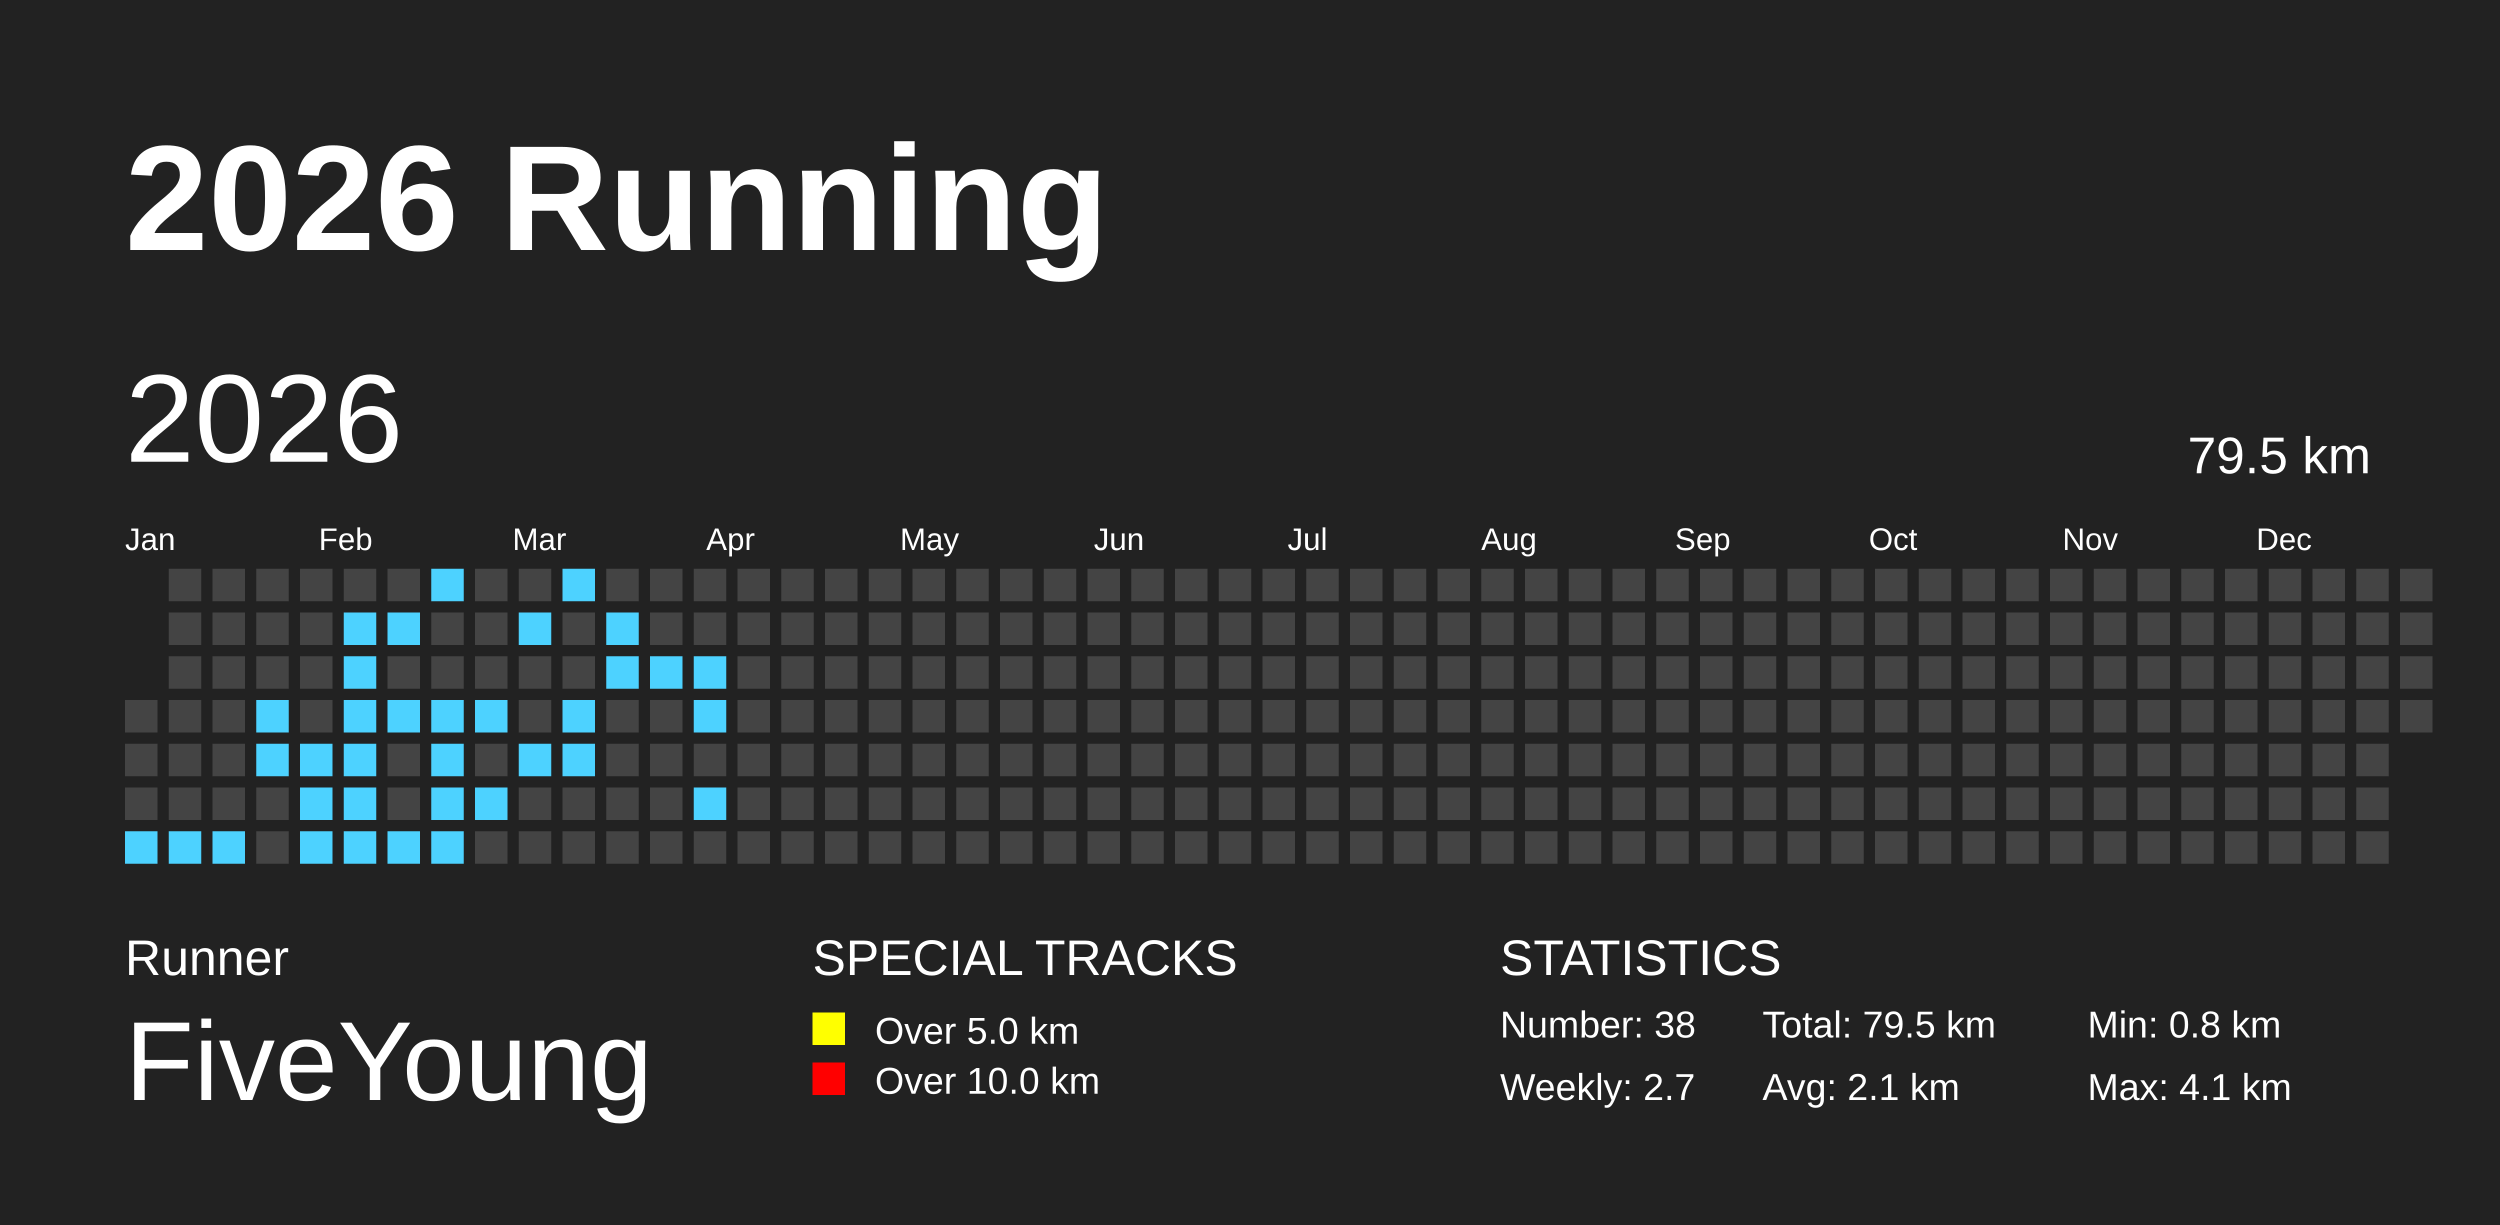
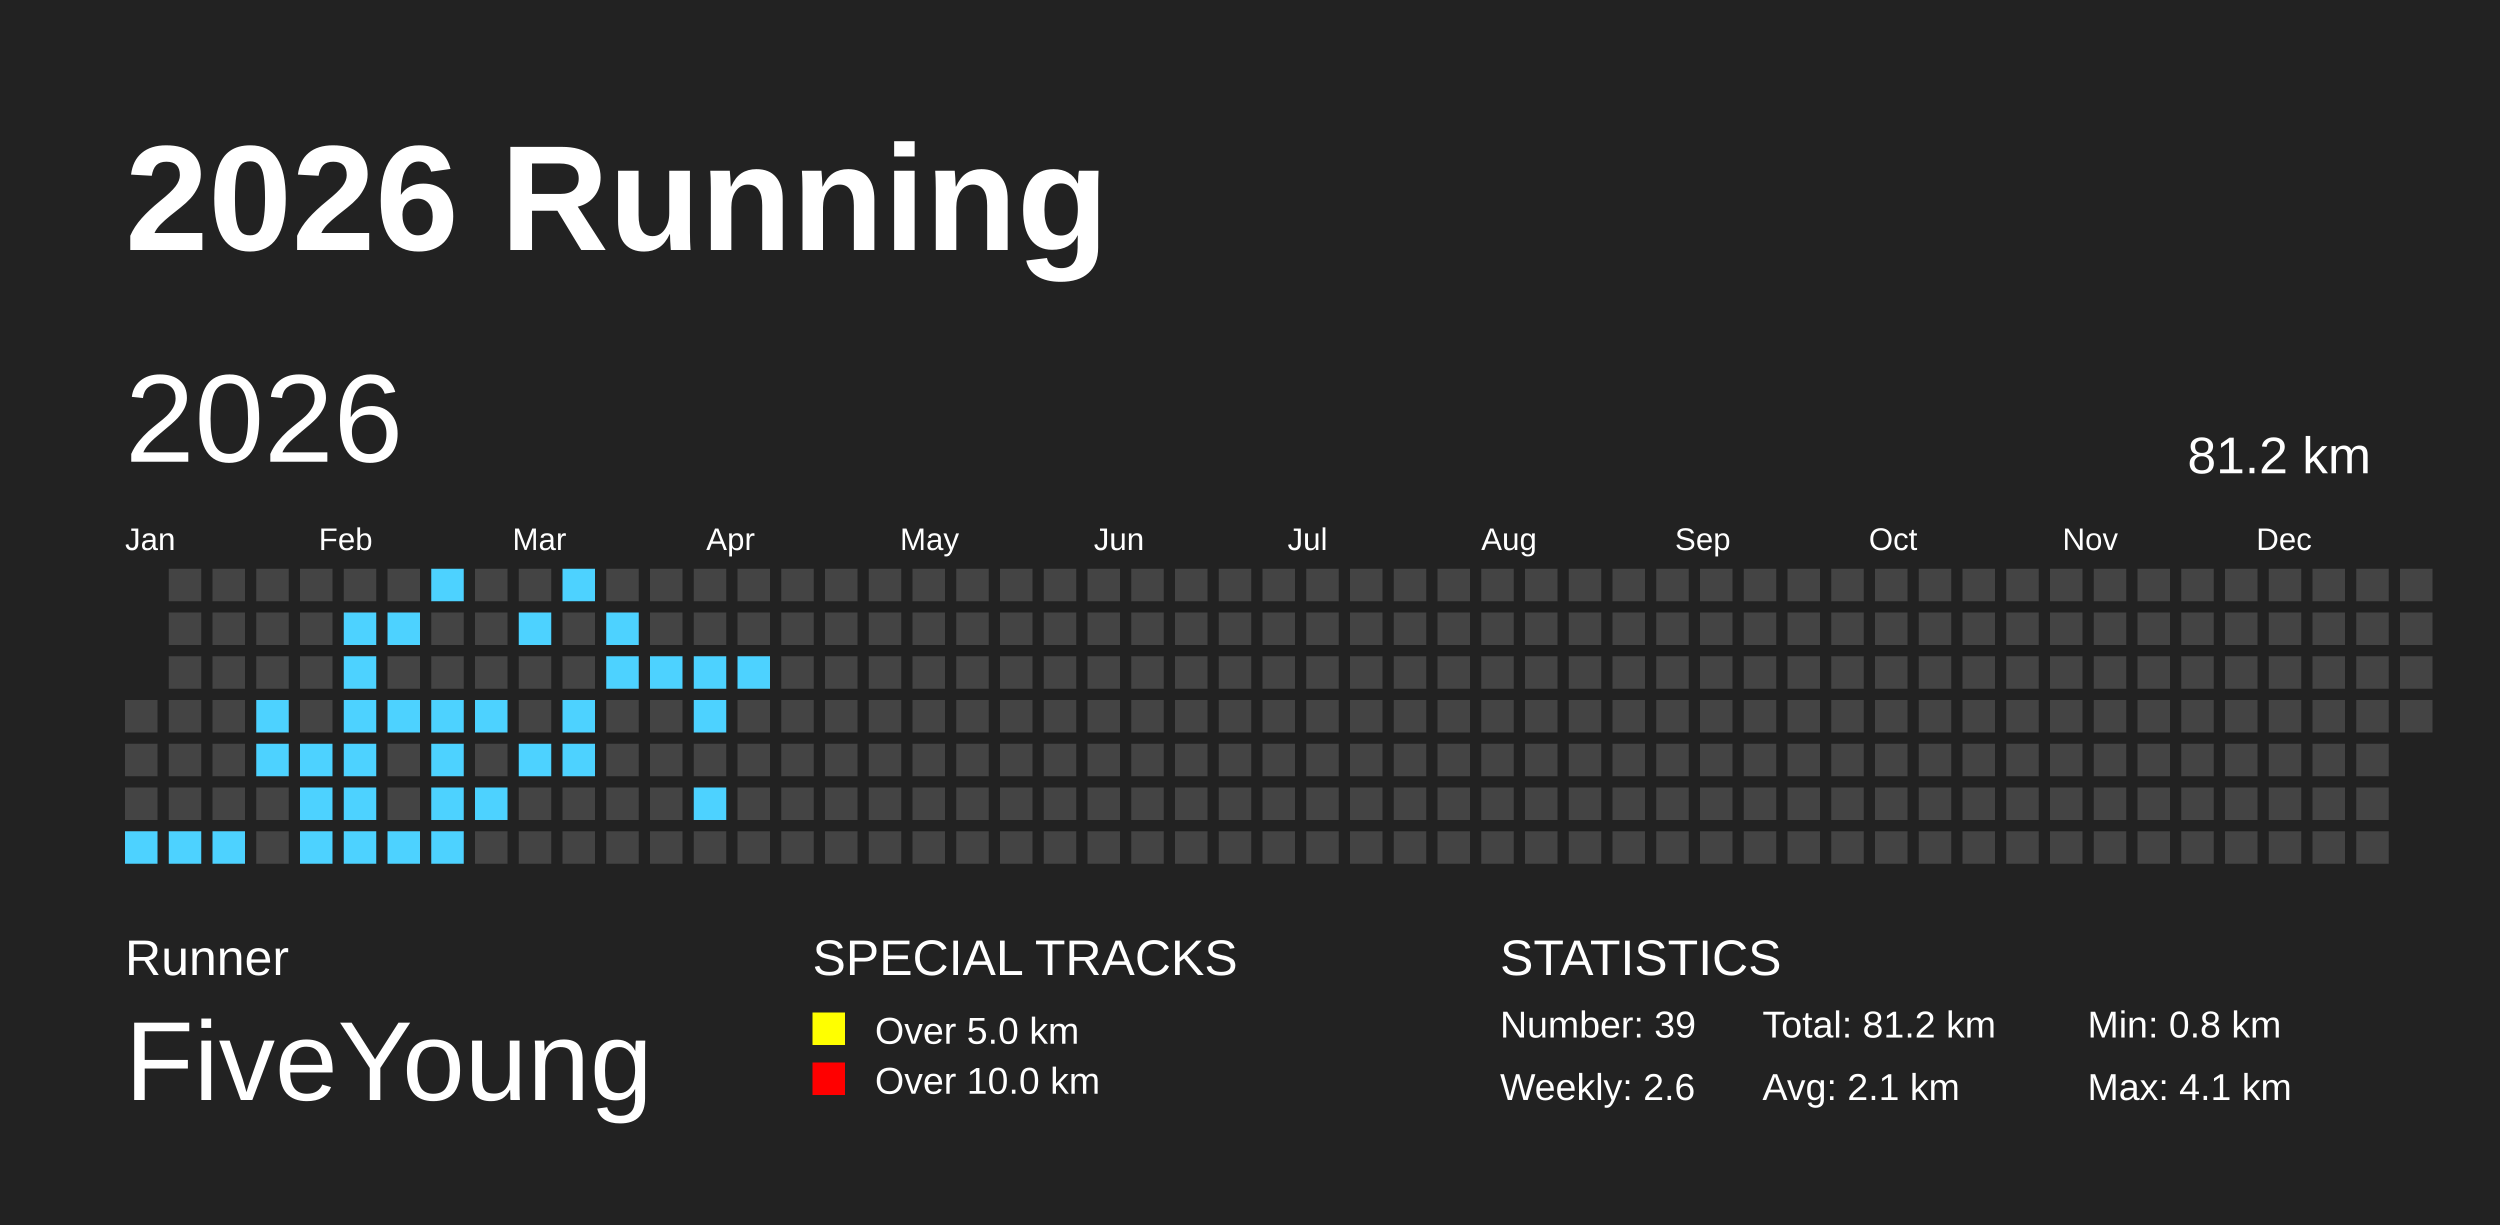
<svg xmlns="http://www.w3.org/2000/svg" baseProfile="full" height="98mm" version="1.1" viewBox="0,0,200,98" width="200mm">
  <defs />
  <rect fill="#222222" height="98" width="200" x="0" y="0" />
  <text fill="#FFFFFF" style="font-size:12px; font-family:Arial; font-weight:bold;" x="10" y="20">2026 Running</text>
  <text fill="#FFFFFF" style="font-size:4px; font-family:Arial" x="10" y="78">Runner</text>
  <text fill="#FFFFFF" style="font-size:9px; font-family:Arial" x="10" y="88">FiveYoung</text>
  <text fill="#FFFFFF" style="font-size:4px; font-family:Arial" x="65" y="78">SPECIAL TRACKS</text>
  <rect fill="yellow" height="2.6" width="2.6" x="65" y="81" />
  <text fill="#FFFFFF" style="font-size:3px; font-family:Arial" x="70" y="83.5">Over 5.0 km</text>
  <rect fill="red" height="2.6" width="2.6" x="65" y="85" />
  <text fill="#FFFFFF" style="font-size:3px; font-family:Arial" x="70" y="87.5">Over 10.0 km</text>
  <text fill="#FFFFFF" style="font-size:4px; font-family:Arial" x="120" y="78">STATISTICS</text>
-   <text fill="#FFFFFF" style="font-size:3px; font-family:Arial" x="120" y="83">Number: 38</text>
-   <text fill="#FFFFFF" style="font-size:3px; font-family:Arial" x="120" y="88">Weekly: 2.7</text>
-   <text fill="#FFFFFF" style="font-size:3px; font-family:Arial" x="141" y="83">Total: 79.5 km</text>
+   <text fill="#FFFFFF" style="font-size:3px; font-family:Arial" x="120" y="83">Number: 39</text>
+   <text fill="#FFFFFF" style="font-size:3px; font-family:Arial" x="120" y="88">Weekly: 2.6</text>
+   <text fill="#FFFFFF" style="font-size:3px; font-family:Arial" x="141" y="83">Total: 81.2 km</text>
  <text fill="#FFFFFF" style="font-size:3px; font-family:Arial" x="141" y="88">Avg: 2.1 km</text>
  <text fill="#FFFFFF" style="font-size:3px; font-family:Arial" x="167" y="83">Min: 0.8 km</text>
  <text fill="#FFFFFF" style="font-size:3px; font-family:Arial" x="167" y="88">Max: 4.1 km</text>
  <text dominant-baseline="hanging" fill="#FFFFFF" style="font-size:10.0px; font-family:Arial;" x="10" y="30">2026</text>
-   <text dominant-baseline="hanging" fill="#FFFFFF" style="font-size:4.125px; font-family:Arial;" x="175" y="35">79.5 km</text>
+   <text dominant-baseline="hanging" fill="#FFFFFF" style="font-size:4.125px; font-family:Arial;" x="175" y="35">81.2 km</text>
  <text fill="#FFFFFF" style="font-size:2.5px; font-family:Arial" x="10.0" y="44">Jan</text>
  <text fill="#FFFFFF" style="font-size:2.5px; font-family:Arial" x="25.5" y="44">Feb</text>
  <text fill="#FFFFFF" style="font-size:2.5px; font-family:Arial" x="41.0" y="44">Mar</text>
  <text fill="#FFFFFF" style="font-size:2.5px; font-family:Arial" x="56.5" y="44">Apr</text>
  <text fill="#FFFFFF" style="font-size:2.5px; font-family:Arial" x="72.0" y="44">May</text>
  <text fill="#FFFFFF" style="font-size:2.5px; font-family:Arial" x="87.5" y="44">Jun</text>
  <text fill="#FFFFFF" style="font-size:2.5px; font-family:Arial" x="103.0" y="44">Jul</text>
  <text fill="#FFFFFF" style="font-size:2.5px; font-family:Arial" x="118.5" y="44">Aug</text>
  <text fill="#FFFFFF" style="font-size:2.5px; font-family:Arial" x="134.0" y="44">Sep</text>
  <text fill="#FFFFFF" style="font-size:2.5px; font-family:Arial" x="149.5" y="44">Oct</text>
  <text fill="#FFFFFF" style="font-size:2.5px; font-family:Arial" x="165.0" y="44">Nov</text>
  <text fill="#FFFFFF" style="font-size:2.5px; font-family:Arial" x="180.5" y="44">Dec</text>
  <rect fill="#444444" height="2.6" width="2.6" x="10.0" y="56.0" />
  <rect fill="#444444" height="2.6" width="2.6" x="10.0" y="59.5" />
  <rect fill="#444444" height="2.6" width="2.6" x="10.0" y="63.0" />
  <rect fill="#4DD2FF" height="2.6" width="2.6" x="10.0" y="66.5" />
  <rect fill="#444444" height="2.6" width="2.6" x="13.5" y="45.5" />
  <rect fill="#444444" height="2.6" width="2.6" x="13.5" y="49.0" />
  <rect fill="#444444" height="2.6" width="2.6" x="13.5" y="52.5" />
  <rect fill="#444444" height="2.6" width="2.6" x="13.5" y="56.0" />
  <rect fill="#444444" height="2.6" width="2.6" x="13.5" y="59.5" />
  <rect fill="#444444" height="2.6" width="2.6" x="13.5" y="63.0" />
  <rect fill="#4DD2FF" height="2.6" width="2.6" x="13.5" y="66.5" />
  <rect fill="#444444" height="2.6" width="2.6" x="17.0" y="45.5" />
  <rect fill="#444444" height="2.6" width="2.6" x="17.0" y="49.0" />
  <rect fill="#444444" height="2.6" width="2.6" x="17.0" y="52.5" />
  <rect fill="#444444" height="2.6" width="2.6" x="17.0" y="56.0" />
  <rect fill="#444444" height="2.6" width="2.6" x="17.0" y="59.5" />
  <rect fill="#444444" height="2.6" width="2.6" x="17.0" y="63.0" />
  <rect fill="#4DD2FF" height="2.6" width="2.6" x="17.0" y="66.5" />
  <rect fill="#444444" height="2.6" width="2.6" x="20.5" y="45.5" />
  <rect fill="#444444" height="2.6" width="2.6" x="20.5" y="49.0" />
  <rect fill="#444444" height="2.6" width="2.6" x="20.5" y="52.5" />
  <rect fill="#4DD2FF" height="2.6" width="2.6" x="20.5" y="56.0" />
  <rect fill="#4DD2FF" height="2.6" width="2.6" x="20.5" y="59.5" />
  <rect fill="#444444" height="2.6" width="2.6" x="20.5" y="63.0" />
  <rect fill="#444444" height="2.6" width="2.6" x="20.5" y="66.5" />
  <rect fill="#444444" height="2.6" width="2.6" x="24.0" y="45.5" />
  <rect fill="#444444" height="2.6" width="2.6" x="24.0" y="49.0" />
  <rect fill="#444444" height="2.6" width="2.6" x="24.0" y="52.5" />
  <rect fill="#444444" height="2.6" width="2.6" x="24.0" y="56.0" />
  <rect fill="#4DD2FF" height="2.6" width="2.6" x="24.0" y="59.5" />
  <rect fill="#4DD2FF" height="2.6" width="2.6" x="24.0" y="63.0" />
  <rect fill="#4DD2FF" height="2.6" width="2.6" x="24.0" y="66.5" />
  <rect fill="#444444" height="2.6" width="2.6" x="27.5" y="45.5" />
  <rect fill="#4DD2FF" height="2.6" width="2.6" x="27.5" y="49.0" />
  <rect fill="#4DD2FF" height="2.6" width="2.6" x="27.5" y="52.5" />
  <rect fill="#4DD2FF" height="2.6" width="2.6" x="27.5" y="56.0" />
  <rect fill="#4DD2FF" height="2.6" width="2.6" x="27.5" y="59.5" />
  <rect fill="#4DD2FF" height="2.6" width="2.6" x="27.5" y="63.0" />
  <rect fill="#4DD2FF" height="2.6" width="2.6" x="27.5" y="66.5" />
  <rect fill="#444444" height="2.6" width="2.6" x="31.0" y="45.5" />
  <rect fill="#4DD2FF" height="2.6" width="2.6" x="31.0" y="49.0" />
  <rect fill="#444444" height="2.6" width="2.6" x="31.0" y="52.5" />
  <rect fill="#4DD2FF" height="2.6" width="2.6" x="31.0" y="56.0" />
  <rect fill="#444444" height="2.6" width="2.6" x="31.0" y="59.5" />
  <rect fill="#444444" height="2.6" width="2.6" x="31.0" y="63.0" />
  <rect fill="#4DD2FF" height="2.6" width="2.6" x="31.0" y="66.5" />
  <rect fill="#4DD2FF" height="2.6" width="2.6" x="34.5" y="45.5" />
  <rect fill="#444444" height="2.6" width="2.6" x="34.5" y="49.0" />
  <rect fill="#444444" height="2.6" width="2.6" x="34.5" y="52.5" />
  <rect fill="#4DD2FF" height="2.6" width="2.6" x="34.5" y="56.0" />
  <rect fill="#4DD2FF" height="2.6" width="2.6" x="34.5" y="59.5" />
  <rect fill="#4DD2FF" height="2.6" width="2.6" x="34.5" y="63.0" />
  <rect fill="#4DD2FF" height="2.6" width="2.6" x="34.5" y="66.5" />
  <rect fill="#444444" height="2.6" width="2.6" x="38.0" y="45.5" />
  <rect fill="#444444" height="2.6" width="2.6" x="38.0" y="49.0" />
  <rect fill="#444444" height="2.6" width="2.6" x="38.0" y="52.5" />
  <rect fill="#4DD2FF" height="2.6" width="2.6" x="38.0" y="56.0" />
  <rect fill="#444444" height="2.6" width="2.6" x="38.0" y="59.5" />
  <rect fill="#4DD2FF" height="2.6" width="2.6" x="38.0" y="63.0" />
  <rect fill="#444444" height="2.6" width="2.6" x="38.0" y="66.5" />
  <rect fill="#444444" height="2.6" width="2.6" x="41.5" y="45.5" />
  <rect fill="#4DD2FF" height="2.6" width="2.6" x="41.5" y="49.0" />
  <rect fill="#444444" height="2.6" width="2.6" x="41.5" y="52.5" />
  <rect fill="#444444" height="2.6" width="2.6" x="41.5" y="56.0" />
  <rect fill="#4DD2FF" height="2.6" width="2.6" x="41.5" y="59.5" />
  <rect fill="#444444" height="2.6" width="2.6" x="41.5" y="63.0" />
  <rect fill="#444444" height="2.6" width="2.6" x="41.5" y="66.5" />
  <rect fill="#4DD2FF" height="2.6" width="2.6" x="45.0" y="45.5" />
  <rect fill="#444444" height="2.6" width="2.6" x="45.0" y="49.0" />
  <rect fill="#444444" height="2.6" width="2.6" x="45.0" y="52.5" />
  <rect fill="#4DD2FF" height="2.6" width="2.6" x="45.0" y="56.0" />
  <rect fill="#4DD2FF" height="2.6" width="2.6" x="45.0" y="59.5" />
  <rect fill="#444444" height="2.6" width="2.6" x="45.0" y="63.0" />
  <rect fill="#444444" height="2.6" width="2.6" x="45.0" y="66.5" />
  <rect fill="#444444" height="2.6" width="2.6" x="48.5" y="45.5" />
  <rect fill="#4DD2FF" height="2.6" width="2.6" x="48.5" y="49.0" />
  <rect fill="#4DD2FF" height="2.6" width="2.6" x="48.5" y="52.5" />
  <rect fill="#444444" height="2.6" width="2.6" x="48.5" y="56.0" />
  <rect fill="#444444" height="2.6" width="2.6" x="48.5" y="59.5" />
  <rect fill="#444444" height="2.6" width="2.6" x="48.5" y="63.0" />
  <rect fill="#444444" height="2.6" width="2.6" x="48.5" y="66.5" />
  <rect fill="#444444" height="2.6" width="2.6" x="52.0" y="45.5" />
  <rect fill="#444444" height="2.6" width="2.6" x="52.0" y="49.0" />
  <rect fill="#4DD2FF" height="2.6" width="2.6" x="52.0" y="52.5" />
  <rect fill="#444444" height="2.6" width="2.6" x="52.0" y="56.0" />
  <rect fill="#444444" height="2.6" width="2.6" x="52.0" y="59.5" />
  <rect fill="#444444" height="2.6" width="2.6" x="52.0" y="63.0" />
  <rect fill="#444444" height="2.6" width="2.6" x="52.0" y="66.5" />
  <rect fill="#444444" height="2.6" width="2.6" x="55.5" y="45.5" />
  <rect fill="#444444" height="2.6" width="2.6" x="55.5" y="49.0" />
  <rect fill="#4DD2FF" height="2.6" width="2.6" x="55.5" y="52.5" />
  <rect fill="#4DD2FF" height="2.6" width="2.6" x="55.5" y="56.0" />
  <rect fill="#444444" height="2.6" width="2.6" x="55.5" y="59.5" />
  <rect fill="#4DD2FF" height="2.6" width="2.6" x="55.5" y="63.0" />
  <rect fill="#444444" height="2.6" width="2.6" x="55.5" y="66.5" />
  <rect fill="#444444" height="2.6" width="2.6" x="59.0" y="45.5" />
  <rect fill="#444444" height="2.6" width="2.6" x="59.0" y="49.0" />
-   <rect fill="#444444" height="2.6" width="2.6" x="59.0" y="52.5" />
+   <rect fill="#4DD2FF" height="2.6" width="2.6" x="59.0" y="52.5" />
  <rect fill="#444444" height="2.6" width="2.6" x="59.0" y="56.0" />
  <rect fill="#444444" height="2.6" width="2.6" x="59.0" y="59.5" />
  <rect fill="#444444" height="2.6" width="2.6" x="59.0" y="63.0" />
  <rect fill="#444444" height="2.6" width="2.6" x="59.0" y="66.5" />
  <rect fill="#444444" height="2.6" width="2.6" x="62.5" y="45.5" />
  <rect fill="#444444" height="2.6" width="2.6" x="62.5" y="49.0" />
  <rect fill="#444444" height="2.6" width="2.6" x="62.5" y="52.5" />
  <rect fill="#444444" height="2.6" width="2.6" x="62.5" y="56.0" />
  <rect fill="#444444" height="2.6" width="2.6" x="62.5" y="59.5" />
  <rect fill="#444444" height="2.6" width="2.6" x="62.5" y="63.0" />
  <rect fill="#444444" height="2.6" width="2.6" x="62.5" y="66.5" />
  <rect fill="#444444" height="2.6" width="2.6" x="66.0" y="45.5" />
  <rect fill="#444444" height="2.6" width="2.6" x="66.0" y="49.0" />
  <rect fill="#444444" height="2.6" width="2.6" x="66.0" y="52.5" />
  <rect fill="#444444" height="2.6" width="2.6" x="66.0" y="56.0" />
  <rect fill="#444444" height="2.6" width="2.6" x="66.0" y="59.5" />
  <rect fill="#444444" height="2.6" width="2.6" x="66.0" y="63.0" />
  <rect fill="#444444" height="2.6" width="2.6" x="66.0" y="66.5" />
  <rect fill="#444444" height="2.6" width="2.6" x="69.5" y="45.5" />
  <rect fill="#444444" height="2.6" width="2.6" x="69.5" y="49.0" />
  <rect fill="#444444" height="2.6" width="2.6" x="69.5" y="52.5" />
  <rect fill="#444444" height="2.6" width="2.6" x="69.5" y="56.0" />
  <rect fill="#444444" height="2.6" width="2.6" x="69.5" y="59.5" />
  <rect fill="#444444" height="2.6" width="2.6" x="69.5" y="63.0" />
  <rect fill="#444444" height="2.6" width="2.6" x="69.5" y="66.5" />
  <rect fill="#444444" height="2.6" width="2.6" x="73.0" y="45.5" />
  <rect fill="#444444" height="2.6" width="2.6" x="73.0" y="49.0" />
  <rect fill="#444444" height="2.6" width="2.6" x="73.0" y="52.5" />
  <rect fill="#444444" height="2.6" width="2.6" x="73.0" y="56.0" />
  <rect fill="#444444" height="2.6" width="2.6" x="73.0" y="59.5" />
  <rect fill="#444444" height="2.6" width="2.6" x="73.0" y="63.0" />
  <rect fill="#444444" height="2.6" width="2.6" x="73.0" y="66.5" />
  <rect fill="#444444" height="2.6" width="2.6" x="76.5" y="45.5" />
  <rect fill="#444444" height="2.6" width="2.6" x="76.5" y="49.0" />
  <rect fill="#444444" height="2.6" width="2.6" x="76.5" y="52.5" />
  <rect fill="#444444" height="2.6" width="2.6" x="76.5" y="56.0" />
  <rect fill="#444444" height="2.6" width="2.6" x="76.5" y="59.5" />
  <rect fill="#444444" height="2.6" width="2.6" x="76.5" y="63.0" />
  <rect fill="#444444" height="2.6" width="2.6" x="76.5" y="66.5" />
  <rect fill="#444444" height="2.6" width="2.6" x="80.0" y="45.5" />
  <rect fill="#444444" height="2.6" width="2.6" x="80.0" y="49.0" />
  <rect fill="#444444" height="2.6" width="2.6" x="80.0" y="52.5" />
  <rect fill="#444444" height="2.6" width="2.6" x="80.0" y="56.0" />
  <rect fill="#444444" height="2.6" width="2.6" x="80.0" y="59.5" />
  <rect fill="#444444" height="2.6" width="2.6" x="80.0" y="63.0" />
  <rect fill="#444444" height="2.6" width="2.6" x="80.0" y="66.5" />
  <rect fill="#444444" height="2.6" width="2.6" x="83.5" y="45.5" />
  <rect fill="#444444" height="2.6" width="2.6" x="83.5" y="49.0" />
  <rect fill="#444444" height="2.6" width="2.6" x="83.5" y="52.5" />
  <rect fill="#444444" height="2.6" width="2.6" x="83.5" y="56.0" />
  <rect fill="#444444" height="2.6" width="2.6" x="83.5" y="59.5" />
  <rect fill="#444444" height="2.6" width="2.6" x="83.5" y="63.0" />
  <rect fill="#444444" height="2.6" width="2.6" x="83.5" y="66.5" />
  <rect fill="#444444" height="2.6" width="2.6" x="87.0" y="45.5" />
  <rect fill="#444444" height="2.6" width="2.6" x="87.0" y="49.0" />
  <rect fill="#444444" height="2.6" width="2.6" x="87.0" y="52.5" />
  <rect fill="#444444" height="2.6" width="2.6" x="87.0" y="56.0" />
  <rect fill="#444444" height="2.6" width="2.6" x="87.0" y="59.5" />
  <rect fill="#444444" height="2.6" width="2.6" x="87.0" y="63.0" />
  <rect fill="#444444" height="2.6" width="2.6" x="87.0" y="66.5" />
  <rect fill="#444444" height="2.6" width="2.6" x="90.5" y="45.5" />
  <rect fill="#444444" height="2.6" width="2.6" x="90.5" y="49.0" />
  <rect fill="#444444" height="2.6" width="2.6" x="90.5" y="52.5" />
  <rect fill="#444444" height="2.6" width="2.6" x="90.5" y="56.0" />
  <rect fill="#444444" height="2.6" width="2.6" x="90.5" y="59.5" />
  <rect fill="#444444" height="2.6" width="2.6" x="90.5" y="63.0" />
  <rect fill="#444444" height="2.6" width="2.6" x="90.5" y="66.5" />
  <rect fill="#444444" height="2.6" width="2.6" x="94.0" y="45.5" />
  <rect fill="#444444" height="2.6" width="2.6" x="94.0" y="49.0" />
  <rect fill="#444444" height="2.6" width="2.6" x="94.0" y="52.5" />
  <rect fill="#444444" height="2.6" width="2.6" x="94.0" y="56.0" />
  <rect fill="#444444" height="2.6" width="2.6" x="94.0" y="59.5" />
  <rect fill="#444444" height="2.6" width="2.6" x="94.0" y="63.0" />
  <rect fill="#444444" height="2.6" width="2.6" x="94.0" y="66.5" />
  <rect fill="#444444" height="2.6" width="2.6" x="97.5" y="45.5" />
  <rect fill="#444444" height="2.6" width="2.6" x="97.5" y="49.0" />
  <rect fill="#444444" height="2.6" width="2.6" x="97.5" y="52.5" />
  <rect fill="#444444" height="2.6" width="2.6" x="97.5" y="56.0" />
  <rect fill="#444444" height="2.6" width="2.6" x="97.5" y="59.5" />
  <rect fill="#444444" height="2.6" width="2.6" x="97.5" y="63.0" />
  <rect fill="#444444" height="2.6" width="2.6" x="97.5" y="66.5" />
  <rect fill="#444444" height="2.6" width="2.6" x="101.0" y="45.5" />
  <rect fill="#444444" height="2.6" width="2.6" x="101.0" y="49.0" />
  <rect fill="#444444" height="2.6" width="2.6" x="101.0" y="52.5" />
  <rect fill="#444444" height="2.6" width="2.6" x="101.0" y="56.0" />
  <rect fill="#444444" height="2.6" width="2.6" x="101.0" y="59.5" />
  <rect fill="#444444" height="2.6" width="2.6" x="101.0" y="63.0" />
  <rect fill="#444444" height="2.6" width="2.6" x="101.0" y="66.5" />
  <rect fill="#444444" height="2.6" width="2.6" x="104.5" y="45.5" />
  <rect fill="#444444" height="2.6" width="2.6" x="104.5" y="49.0" />
  <rect fill="#444444" height="2.6" width="2.6" x="104.5" y="52.5" />
  <rect fill="#444444" height="2.6" width="2.6" x="104.5" y="56.0" />
  <rect fill="#444444" height="2.6" width="2.6" x="104.5" y="59.5" />
  <rect fill="#444444" height="2.6" width="2.6" x="104.5" y="63.0" />
  <rect fill="#444444" height="2.6" width="2.6" x="104.5" y="66.5" />
  <rect fill="#444444" height="2.6" width="2.6" x="108.0" y="45.5" />
  <rect fill="#444444" height="2.6" width="2.6" x="108.0" y="49.0" />
  <rect fill="#444444" height="2.6" width="2.6" x="108.0" y="52.5" />
  <rect fill="#444444" height="2.6" width="2.6" x="108.0" y="56.0" />
  <rect fill="#444444" height="2.6" width="2.6" x="108.0" y="59.5" />
  <rect fill="#444444" height="2.6" width="2.6" x="108.0" y="63.0" />
  <rect fill="#444444" height="2.6" width="2.6" x="108.0" y="66.5" />
  <rect fill="#444444" height="2.6" width="2.6" x="111.5" y="45.5" />
  <rect fill="#444444" height="2.6" width="2.6" x="111.5" y="49.0" />
  <rect fill="#444444" height="2.6" width="2.6" x="111.5" y="52.5" />
  <rect fill="#444444" height="2.6" width="2.6" x="111.5" y="56.0" />
  <rect fill="#444444" height="2.6" width="2.6" x="111.5" y="59.5" />
  <rect fill="#444444" height="2.6" width="2.6" x="111.5" y="63.0" />
  <rect fill="#444444" height="2.6" width="2.6" x="111.5" y="66.5" />
  <rect fill="#444444" height="2.6" width="2.6" x="115.0" y="45.5" />
  <rect fill="#444444" height="2.6" width="2.6" x="115.0" y="49.0" />
  <rect fill="#444444" height="2.6" width="2.6" x="115.0" y="52.5" />
  <rect fill="#444444" height="2.6" width="2.6" x="115.0" y="56.0" />
  <rect fill="#444444" height="2.6" width="2.6" x="115.0" y="59.5" />
  <rect fill="#444444" height="2.6" width="2.6" x="115.0" y="63.0" />
  <rect fill="#444444" height="2.6" width="2.6" x="115.0" y="66.5" />
  <rect fill="#444444" height="2.6" width="2.6" x="118.5" y="45.5" />
  <rect fill="#444444" height="2.6" width="2.6" x="118.5" y="49.0" />
  <rect fill="#444444" height="2.6" width="2.6" x="118.5" y="52.5" />
  <rect fill="#444444" height="2.6" width="2.6" x="118.5" y="56.0" />
  <rect fill="#444444" height="2.6" width="2.6" x="118.5" y="59.5" />
  <rect fill="#444444" height="2.6" width="2.6" x="118.5" y="63.0" />
  <rect fill="#444444" height="2.6" width="2.6" x="118.5" y="66.5" />
  <rect fill="#444444" height="2.6" width="2.6" x="122.0" y="45.5" />
  <rect fill="#444444" height="2.6" width="2.6" x="122.0" y="49.0" />
  <rect fill="#444444" height="2.6" width="2.6" x="122.0" y="52.5" />
  <rect fill="#444444" height="2.6" width="2.6" x="122.0" y="56.0" />
  <rect fill="#444444" height="2.6" width="2.6" x="122.0" y="59.5" />
  <rect fill="#444444" height="2.6" width="2.6" x="122.0" y="63.0" />
  <rect fill="#444444" height="2.6" width="2.6" x="122.0" y="66.5" />
  <rect fill="#444444" height="2.6" width="2.6" x="125.5" y="45.5" />
  <rect fill="#444444" height="2.6" width="2.6" x="125.5" y="49.0" />
  <rect fill="#444444" height="2.6" width="2.6" x="125.5" y="52.5" />
  <rect fill="#444444" height="2.6" width="2.6" x="125.5" y="56.0" />
  <rect fill="#444444" height="2.6" width="2.6" x="125.5" y="59.5" />
  <rect fill="#444444" height="2.6" width="2.6" x="125.5" y="63.0" />
  <rect fill="#444444" height="2.6" width="2.6" x="125.5" y="66.5" />
  <rect fill="#444444" height="2.6" width="2.6" x="129.0" y="45.5" />
  <rect fill="#444444" height="2.6" width="2.6" x="129.0" y="49.0" />
  <rect fill="#444444" height="2.6" width="2.6" x="129.0" y="52.5" />
  <rect fill="#444444" height="2.6" width="2.6" x="129.0" y="56.0" />
  <rect fill="#444444" height="2.6" width="2.6" x="129.0" y="59.5" />
  <rect fill="#444444" height="2.6" width="2.6" x="129.0" y="63.0" />
  <rect fill="#444444" height="2.6" width="2.6" x="129.0" y="66.5" />
  <rect fill="#444444" height="2.6" width="2.6" x="132.5" y="45.5" />
  <rect fill="#444444" height="2.6" width="2.6" x="132.5" y="49.0" />
  <rect fill="#444444" height="2.6" width="2.6" x="132.5" y="52.5" />
  <rect fill="#444444" height="2.6" width="2.6" x="132.5" y="56.0" />
  <rect fill="#444444" height="2.6" width="2.6" x="132.5" y="59.5" />
  <rect fill="#444444" height="2.6" width="2.6" x="132.5" y="63.0" />
  <rect fill="#444444" height="2.6" width="2.6" x="132.5" y="66.5" />
  <rect fill="#444444" height="2.6" width="2.6" x="136.0" y="45.5" />
  <rect fill="#444444" height="2.6" width="2.6" x="136.0" y="49.0" />
  <rect fill="#444444" height="2.6" width="2.6" x="136.0" y="52.5" />
  <rect fill="#444444" height="2.6" width="2.6" x="136.0" y="56.0" />
  <rect fill="#444444" height="2.6" width="2.6" x="136.0" y="59.5" />
  <rect fill="#444444" height="2.6" width="2.6" x="136.0" y="63.0" />
  <rect fill="#444444" height="2.6" width="2.6" x="136.0" y="66.5" />
  <rect fill="#444444" height="2.6" width="2.6" x="139.5" y="45.5" />
  <rect fill="#444444" height="2.6" width="2.6" x="139.5" y="49.0" />
  <rect fill="#444444" height="2.6" width="2.6" x="139.5" y="52.5" />
  <rect fill="#444444" height="2.6" width="2.6" x="139.5" y="56.0" />
  <rect fill="#444444" height="2.6" width="2.6" x="139.5" y="59.5" />
  <rect fill="#444444" height="2.6" width="2.6" x="139.5" y="63.0" />
  <rect fill="#444444" height="2.6" width="2.6" x="139.5" y="66.5" />
  <rect fill="#444444" height="2.6" width="2.6" x="143.0" y="45.5" />
  <rect fill="#444444" height="2.6" width="2.6" x="143.0" y="49.0" />
  <rect fill="#444444" height="2.6" width="2.6" x="143.0" y="52.5" />
  <rect fill="#444444" height="2.6" width="2.6" x="143.0" y="56.0" />
  <rect fill="#444444" height="2.6" width="2.6" x="143.0" y="59.5" />
  <rect fill="#444444" height="2.6" width="2.6" x="143.0" y="63.0" />
  <rect fill="#444444" height="2.6" width="2.6" x="143.0" y="66.5" />
  <rect fill="#444444" height="2.6" width="2.6" x="146.5" y="45.5" />
  <rect fill="#444444" height="2.6" width="2.6" x="146.5" y="49.0" />
  <rect fill="#444444" height="2.6" width="2.6" x="146.5" y="52.5" />
  <rect fill="#444444" height="2.6" width="2.6" x="146.5" y="56.0" />
  <rect fill="#444444" height="2.6" width="2.6" x="146.5" y="59.5" />
  <rect fill="#444444" height="2.6" width="2.6" x="146.5" y="63.0" />
  <rect fill="#444444" height="2.6" width="2.6" x="146.5" y="66.5" />
  <rect fill="#444444" height="2.6" width="2.6" x="150.0" y="45.5" />
  <rect fill="#444444" height="2.6" width="2.6" x="150.0" y="49.0" />
  <rect fill="#444444" height="2.6" width="2.6" x="150.0" y="52.5" />
  <rect fill="#444444" height="2.6" width="2.6" x="150.0" y="56.0" />
  <rect fill="#444444" height="2.6" width="2.6" x="150.0" y="59.5" />
  <rect fill="#444444" height="2.6" width="2.6" x="150.0" y="63.0" />
  <rect fill="#444444" height="2.6" width="2.6" x="150.0" y="66.5" />
  <rect fill="#444444" height="2.6" width="2.6" x="153.5" y="45.5" />
  <rect fill="#444444" height="2.6" width="2.6" x="153.5" y="49.0" />
  <rect fill="#444444" height="2.6" width="2.6" x="153.5" y="52.5" />
  <rect fill="#444444" height="2.6" width="2.6" x="153.5" y="56.0" />
  <rect fill="#444444" height="2.6" width="2.6" x="153.5" y="59.5" />
  <rect fill="#444444" height="2.6" width="2.6" x="153.5" y="63.0" />
  <rect fill="#444444" height="2.6" width="2.6" x="153.5" y="66.5" />
  <rect fill="#444444" height="2.6" width="2.6" x="157.0" y="45.5" />
  <rect fill="#444444" height="2.6" width="2.6" x="157.0" y="49.0" />
  <rect fill="#444444" height="2.6" width="2.6" x="157.0" y="52.5" />
  <rect fill="#444444" height="2.6" width="2.6" x="157.0" y="56.0" />
  <rect fill="#444444" height="2.6" width="2.6" x="157.0" y="59.5" />
  <rect fill="#444444" height="2.6" width="2.6" x="157.0" y="63.0" />
  <rect fill="#444444" height="2.6" width="2.6" x="157.0" y="66.5" />
  <rect fill="#444444" height="2.6" width="2.6" x="160.5" y="45.5" />
  <rect fill="#444444" height="2.6" width="2.6" x="160.5" y="49.0" />
  <rect fill="#444444" height="2.6" width="2.6" x="160.5" y="52.5" />
  <rect fill="#444444" height="2.6" width="2.6" x="160.5" y="56.0" />
  <rect fill="#444444" height="2.6" width="2.6" x="160.5" y="59.5" />
  <rect fill="#444444" height="2.6" width="2.6" x="160.5" y="63.0" />
  <rect fill="#444444" height="2.6" width="2.6" x="160.5" y="66.5" />
  <rect fill="#444444" height="2.6" width="2.6" x="164.0" y="45.5" />
  <rect fill="#444444" height="2.6" width="2.6" x="164.0" y="49.0" />
  <rect fill="#444444" height="2.6" width="2.6" x="164.0" y="52.5" />
  <rect fill="#444444" height="2.6" width="2.6" x="164.0" y="56.0" />
  <rect fill="#444444" height="2.6" width="2.6" x="164.0" y="59.5" />
  <rect fill="#444444" height="2.6" width="2.6" x="164.0" y="63.0" />
  <rect fill="#444444" height="2.6" width="2.6" x="164.0" y="66.5" />
  <rect fill="#444444" height="2.6" width="2.6" x="167.5" y="45.5" />
  <rect fill="#444444" height="2.6" width="2.6" x="167.5" y="49.0" />
  <rect fill="#444444" height="2.6" width="2.6" x="167.5" y="52.5" />
  <rect fill="#444444" height="2.6" width="2.6" x="167.5" y="56.0" />
  <rect fill="#444444" height="2.6" width="2.6" x="167.5" y="59.5" />
  <rect fill="#444444" height="2.6" width="2.6" x="167.5" y="63.0" />
  <rect fill="#444444" height="2.6" width="2.6" x="167.5" y="66.5" />
  <rect fill="#444444" height="2.6" width="2.6" x="171.0" y="45.5" />
  <rect fill="#444444" height="2.6" width="2.6" x="171.0" y="49.0" />
  <rect fill="#444444" height="2.6" width="2.6" x="171.0" y="52.5" />
  <rect fill="#444444" height="2.6" width="2.6" x="171.0" y="56.0" />
  <rect fill="#444444" height="2.6" width="2.6" x="171.0" y="59.5" />
  <rect fill="#444444" height="2.6" width="2.6" x="171.0" y="63.0" />
  <rect fill="#444444" height="2.6" width="2.6" x="171.0" y="66.5" />
  <rect fill="#444444" height="2.6" width="2.6" x="174.5" y="45.5" />
  <rect fill="#444444" height="2.6" width="2.6" x="174.5" y="49.0" />
  <rect fill="#444444" height="2.6" width="2.6" x="174.5" y="52.5" />
  <rect fill="#444444" height="2.6" width="2.6" x="174.5" y="56.0" />
  <rect fill="#444444" height="2.6" width="2.6" x="174.5" y="59.5" />
  <rect fill="#444444" height="2.6" width="2.6" x="174.5" y="63.0" />
  <rect fill="#444444" height="2.6" width="2.6" x="174.5" y="66.5" />
  <rect fill="#444444" height="2.6" width="2.6" x="178.0" y="45.5" />
  <rect fill="#444444" height="2.6" width="2.6" x="178.0" y="49.0" />
  <rect fill="#444444" height="2.6" width="2.6" x="178.0" y="52.5" />
  <rect fill="#444444" height="2.6" width="2.6" x="178.0" y="56.0" />
  <rect fill="#444444" height="2.6" width="2.6" x="178.0" y="59.5" />
  <rect fill="#444444" height="2.6" width="2.6" x="178.0" y="63.0" />
  <rect fill="#444444" height="2.6" width="2.6" x="178.0" y="66.5" />
  <rect fill="#444444" height="2.6" width="2.6" x="181.5" y="45.5" />
  <rect fill="#444444" height="2.6" width="2.6" x="181.5" y="49.0" />
  <rect fill="#444444" height="2.6" width="2.6" x="181.5" y="52.5" />
  <rect fill="#444444" height="2.6" width="2.6" x="181.5" y="56.0" />
  <rect fill="#444444" height="2.6" width="2.6" x="181.5" y="59.5" />
  <rect fill="#444444" height="2.6" width="2.6" x="181.5" y="63.0" />
  <rect fill="#444444" height="2.6" width="2.6" x="181.5" y="66.5" />
  <rect fill="#444444" height="2.6" width="2.6" x="185.0" y="45.5" />
  <rect fill="#444444" height="2.6" width="2.6" x="185.0" y="49.0" />
  <rect fill="#444444" height="2.6" width="2.6" x="185.0" y="52.5" />
  <rect fill="#444444" height="2.6" width="2.6" x="185.0" y="56.0" />
  <rect fill="#444444" height="2.6" width="2.6" x="185.0" y="59.5" />
  <rect fill="#444444" height="2.6" width="2.6" x="185.0" y="63.0" />
  <rect fill="#444444" height="2.6" width="2.6" x="185.0" y="66.5" />
  <rect fill="#444444" height="2.6" width="2.6" x="188.5" y="45.5" />
  <rect fill="#444444" height="2.6" width="2.6" x="188.5" y="49.0" />
  <rect fill="#444444" height="2.6" width="2.6" x="188.5" y="52.5" />
  <rect fill="#444444" height="2.6" width="2.6" x="188.5" y="56.0" />
  <rect fill="#444444" height="2.6" width="2.6" x="188.5" y="59.5" />
  <rect fill="#444444" height="2.6" width="2.6" x="188.5" y="63.0" />
  <rect fill="#444444" height="2.6" width="2.6" x="188.5" y="66.5" />
  <rect fill="#444444" height="2.6" width="2.6" x="192.0" y="45.5" />
  <rect fill="#444444" height="2.6" width="2.6" x="192.0" y="49.0" />
  <rect fill="#444444" height="2.6" width="2.6" x="192.0" y="52.5" />
  <rect fill="#444444" height="2.6" width="2.6" x="192.0" y="56.0" />
</svg>
